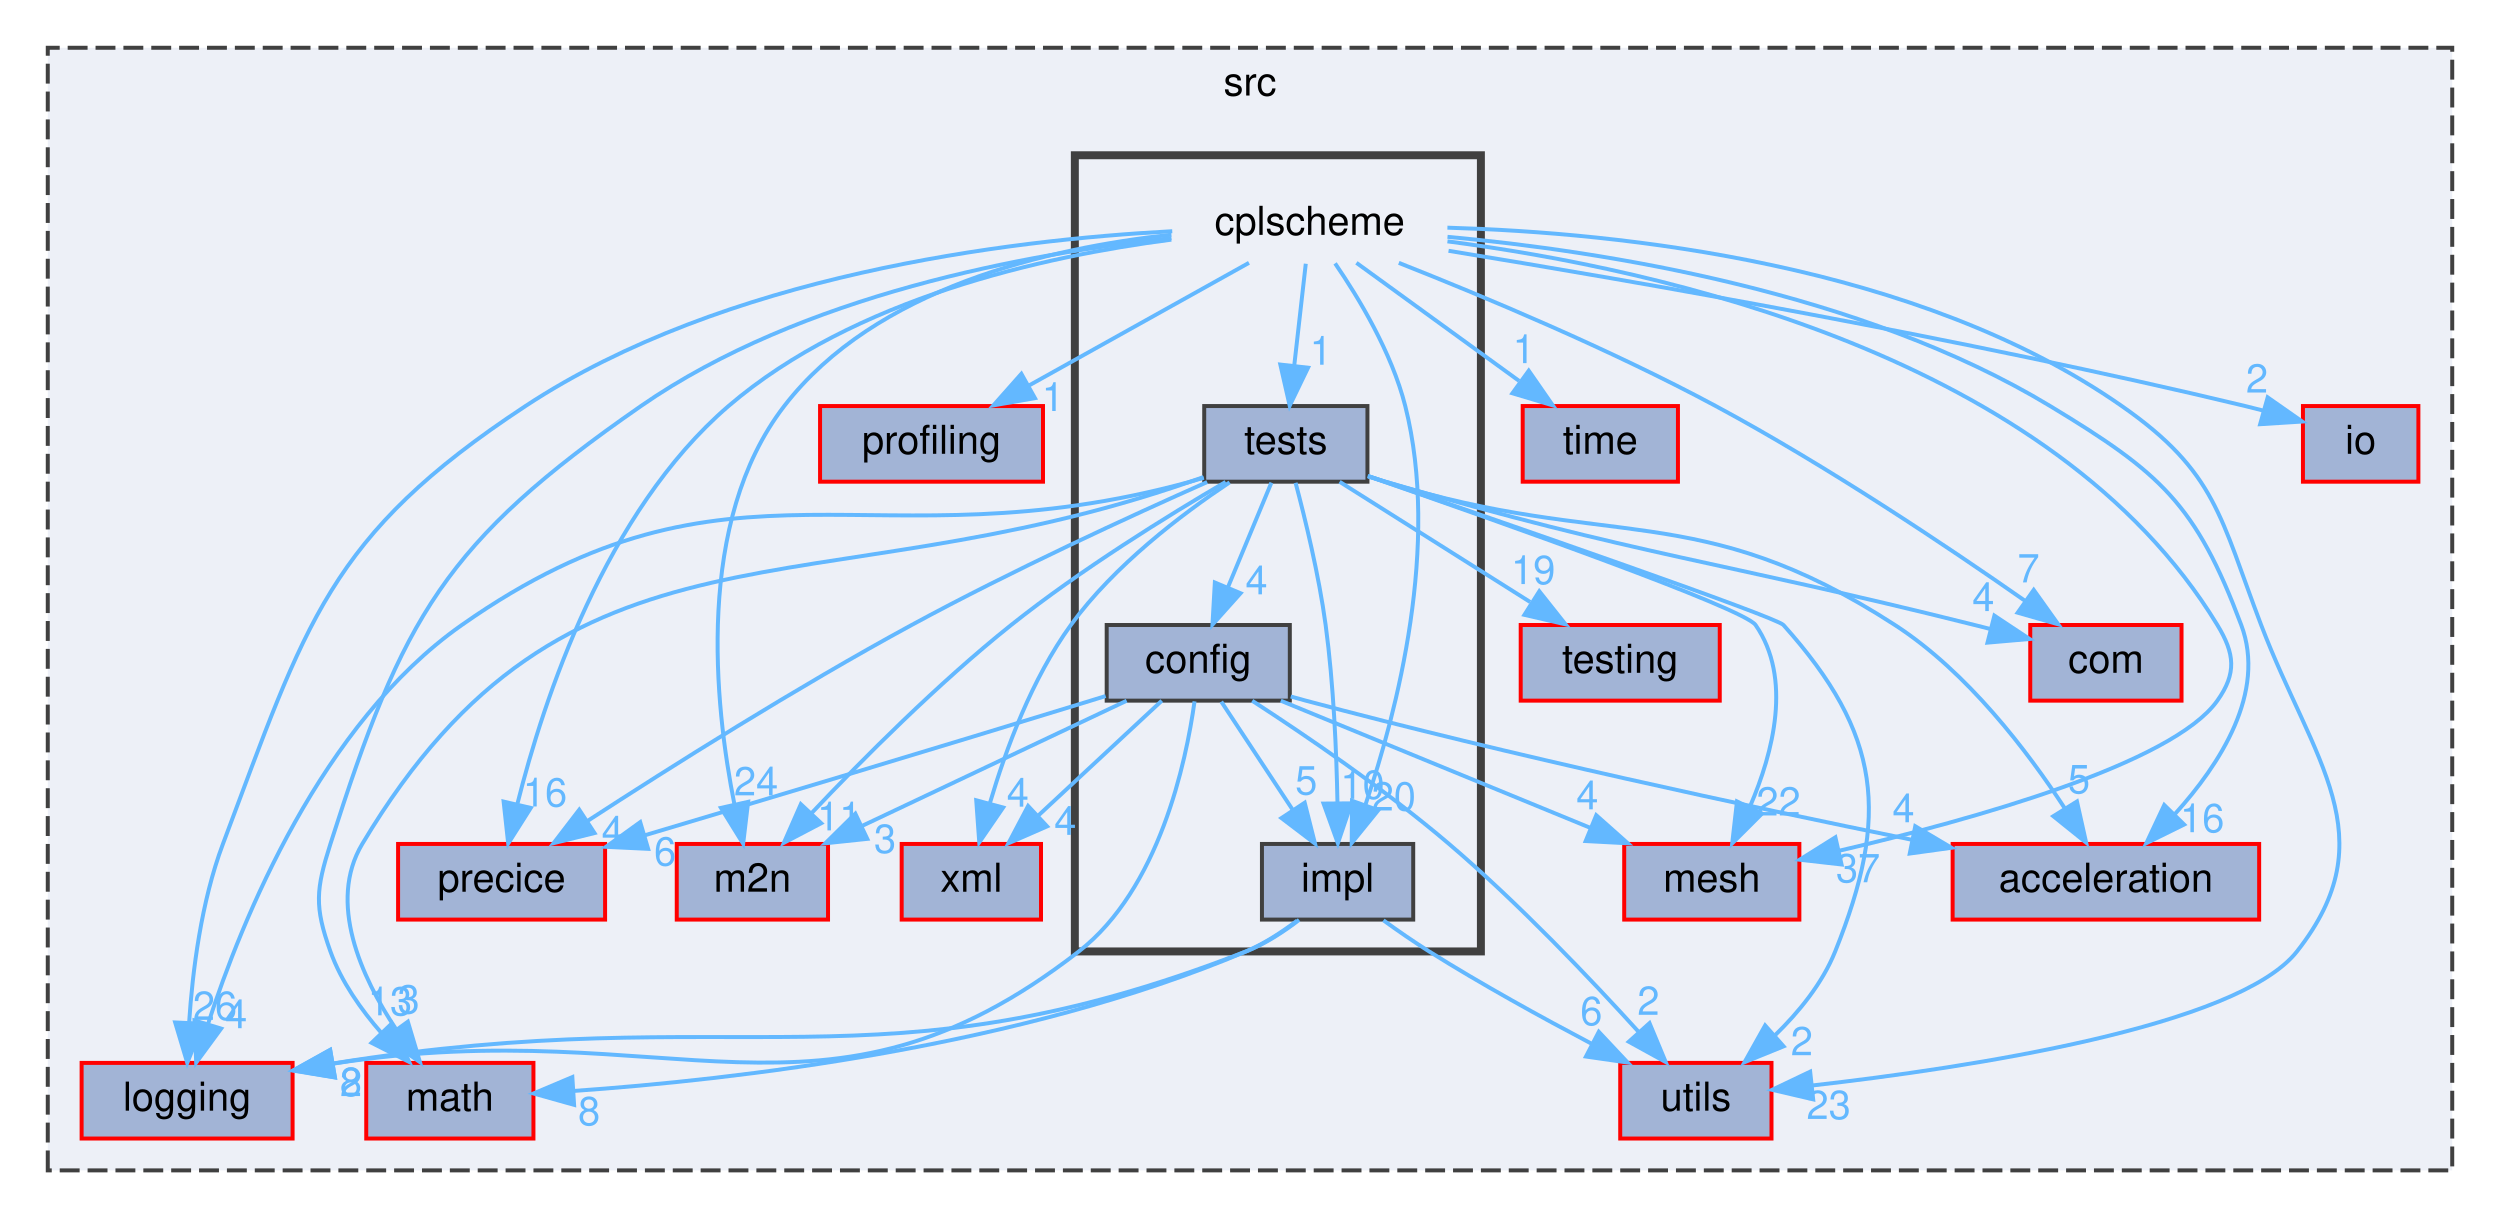
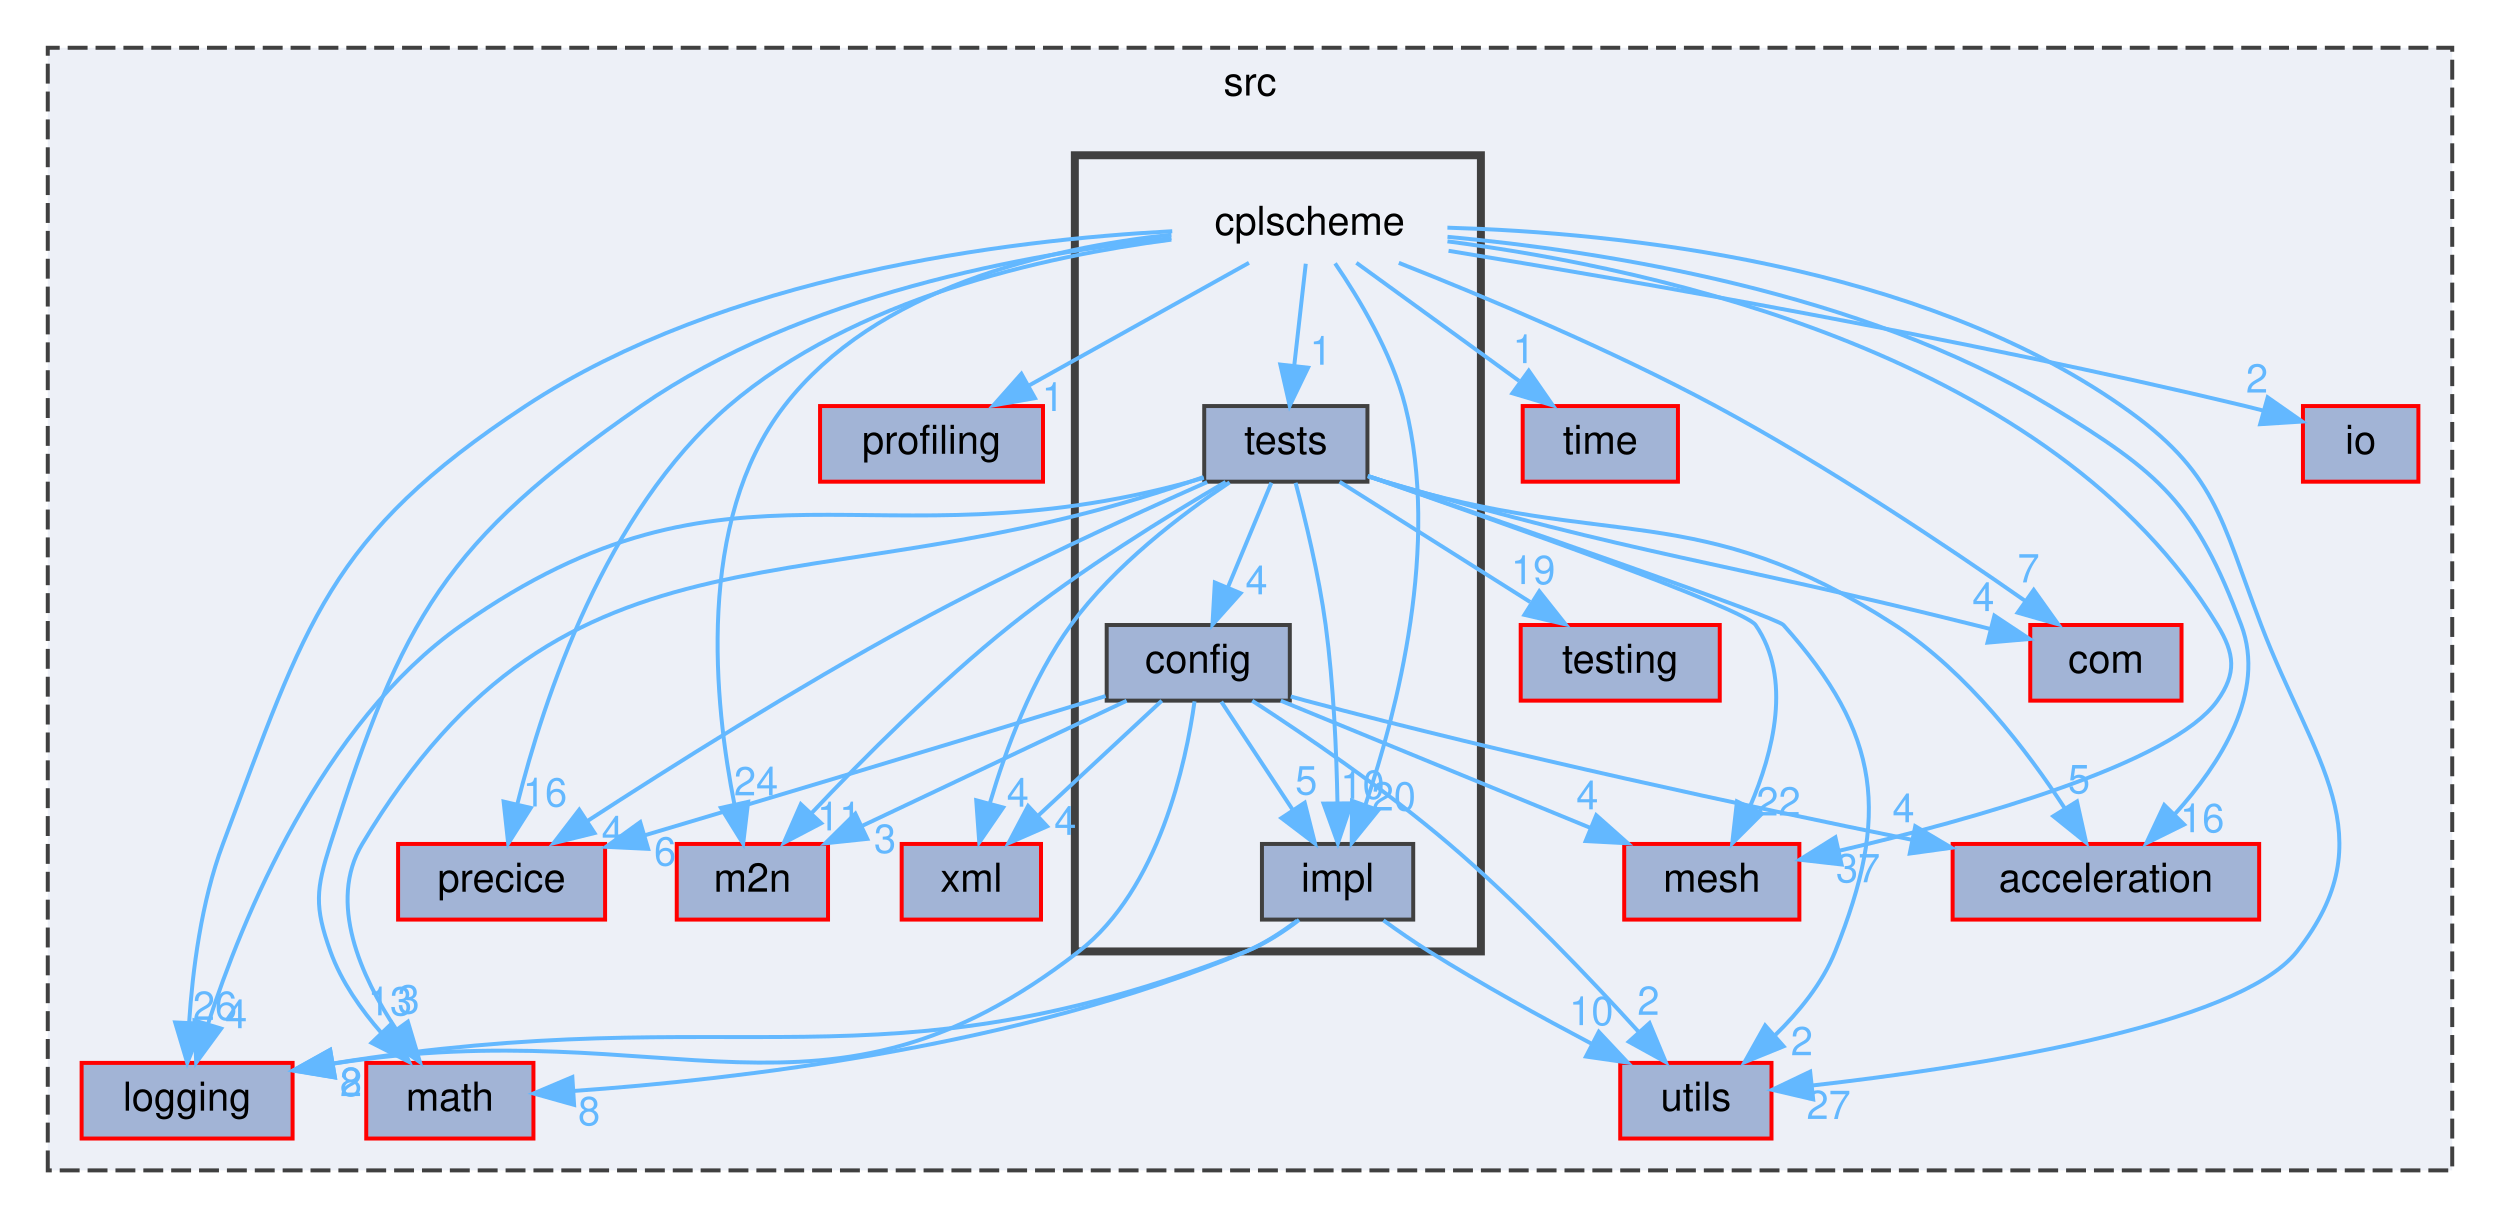
<svg xmlns="http://www.w3.org/2000/svg" xmlns:xlink="http://www.w3.org/1999/xlink" width="628pt" height="306pt" viewBox="0.00 0.00 628.00 306.00">
  <g id="graph0" class="graph" transform="scale(1 1) rotate(0) translate(4 302)">
    <g id="clust1" class="cluster">
      <g id="a_clust1">
        <a xlink:href="dir_68267d1309a1af8e8297ef4c3efbcdba.html" target="_top" xlink:title="src">
          <polygon fill="#edf0f7" stroke="#404040" stroke-dasharray="5,2" points="8,-8 8,-290 612,-290 612,-8 8,-8" />
          <text text-anchor="middle" x="310" y="-278" font-family="Helvetica,sans-Serif" font-size="10.00">src</text>
        </a>
      </g>
    </g>
    <g id="clust2" class="cluster">
      <g id="a_clust2">
        <a xlink:href="dir_6388f8d38e684c824d834ee4f0e80a83.html" target="_top">
          <polygon fill="#edf0f7" stroke="#404040" stroke-width="2" points="266,-63 266,-263 368,-263 368,-63 266,-63" />
        </a>
      </g>
    </g>
    <g id="node1" class="node">
      <g id="a_node1">
        <a xlink:href="dir_230430f095e3ee25a5bb78a8d9c88b94.html" target="_top" xlink:title="precice">
          <polygon fill="#a2b4d6" stroke="red" points="148,-90 96,-90 96,-71 148,-71 148,-90" />
          <text text-anchor="middle" x="122" y="-78" font-family="Helvetica,sans-Serif" font-size="10.00">precice</text>
        </a>
      </g>
    </g>
    <g id="node2" class="node">
      <g id="a_node2">
        <a xlink:href="dir_313caf1132e152dd9b58bea13a4052ca.html" target="_top" xlink:title="utils">
          <polygon fill="#a2b4d6" stroke="red" points="441,-35 403,-35 403,-16 441,-16 441,-35" />
          <text text-anchor="middle" x="422" y="-23" font-family="Helvetica,sans-Serif" font-size="10.00">utils</text>
        </a>
      </g>
    </g>
    <g id="node3" class="node">
      <g id="a_node3">
        <a xlink:href="dir_541eb0a6c58a7690acc5b848a4b1b724.html" target="_top" xlink:title="com">
          <polygon fill="#a2b4d6" stroke="red" points="544,-145 506,-145 506,-126 544,-126 544,-145" />
          <text text-anchor="middle" x="525" y="-133" font-family="Helvetica,sans-Serif" font-size="10.00">com</text>
        </a>
      </g>
    </g>
    <g id="node4" class="node">
      <g id="a_node4">
        <a xlink:href="dir_637c692f14729569dd2eac0c18e2a54a.html" target="_top" xlink:title="profiling">
          <polygon fill="#a2b4d6" stroke="red" points="258,-200 202,-200 202,-181 258,-181 258,-200" />
          <text text-anchor="middle" x="230" y="-188" font-family="Helvetica,sans-Serif" font-size="10.00">profiling</text>
        </a>
      </g>
    </g>
    <g id="node5" class="node">
      <g id="a_node5">
        <a xlink:href="dir_674392b9e8b7e1553d8d6e614bc96d17.html" target="_top" xlink:title="m2n">
          <polygon fill="#a2b4d6" stroke="red" points="204,-90 166,-90 166,-71 204,-71 204,-90" />
          <text text-anchor="middle" x="185" y="-78" font-family="Helvetica,sans-Serif" font-size="10.00">m2n</text>
        </a>
      </g>
    </g>
    <g id="node6" class="node">
      <g id="a_node6">
        <a xlink:href="dir_798ee6f4f5cd9c6410c07a649b7662ec.html" target="_top" xlink:title="time">
          <polygon fill="#a2b4d6" stroke="red" points="417.5,-200 378.5,-200 378.5,-181 417.5,-181 417.5,-200" />
          <text text-anchor="middle" x="398" y="-188" font-family="Helvetica,sans-Serif" font-size="10.00">time</text>
        </a>
      </g>
    </g>
    <g id="node7" class="node">
      <g id="a_node7">
        <a xlink:href="dir_7be0d8c199b9408ae01f5d77515b8def.html" target="_top" xlink:title="mesh">
          <polygon fill="#a2b4d6" stroke="red" points="448,-90 404,-90 404,-71 448,-71 448,-90" />
          <text text-anchor="middle" x="426" y="-78" font-family="Helvetica,sans-Serif" font-size="10.00">mesh</text>
        </a>
      </g>
    </g>
    <g id="node8" class="node">
      <g id="a_node8">
        <a xlink:href="dir_aade1cb4f0d4a566d1bded1dae03970a.html" target="_top" xlink:title="acceleration">
          <polygon fill="#a2b4d6" stroke="red" points="563.5,-90 486.5,-90 486.5,-71 563.5,-71 563.5,-90" />
          <text text-anchor="middle" x="525" y="-78" font-family="Helvetica,sans-Serif" font-size="10.00">acceleration</text>
        </a>
      </g>
    </g>
    <g id="node9" class="node">
      <g id="a_node9">
        <a xlink:href="dir_ae9a93452e2a84339148a16bcf2eb561.html" target="_top" xlink:title="math">
          <polygon fill="#a2b4d6" stroke="red" points="130,-35 88,-35 88,-16 130,-16 130,-35" />
          <text text-anchor="middle" x="109" y="-23" font-family="Helvetica,sans-Serif" font-size="10.00">math</text>
        </a>
      </g>
    </g>
    <g id="node10" class="node">
      <g id="a_node10">
        <a xlink:href="dir_b3320b59a4aa4a7431bc8488b87009bf.html" target="_top" xlink:title="logging">
          <polygon fill="#a2b4d6" stroke="red" points="69.5,-35 16.5,-35 16.5,-16 69.5,-16 69.5,-35" />
          <text text-anchor="middle" x="43" y="-23" font-family="Helvetica,sans-Serif" font-size="10.00">logging</text>
        </a>
      </g>
    </g>
    <g id="node11" class="node">
      <g id="a_node11">
        <a xlink:href="dir_c184e51c84f2c3f0345bbc8a0d75d3e1.html" target="_top" xlink:title="io">
          <polygon fill="#a2b4d6" stroke="red" points="603.5,-200 574.5,-200 574.5,-181 603.5,-181 603.5,-200" />
          <text text-anchor="middle" x="589" y="-188" font-family="Helvetica,sans-Serif" font-size="10.00">io</text>
        </a>
      </g>
    </g>
    <g id="node12" class="node">
      <g id="a_node12">
        <a xlink:href="dir_c43b215a2ade73e6562bd37d8a11c12a.html" target="_top" xlink:title="xml">
          <polygon fill="#a2b4d6" stroke="red" points="257.5,-90 222.5,-90 222.5,-71 257.5,-71 257.5,-90" />
          <text text-anchor="middle" x="240" y="-78" font-family="Helvetica,sans-Serif" font-size="10.00">xml</text>
        </a>
      </g>
    </g>
    <g id="node13" class="node">
      <g id="a_node13">
        <a xlink:href="dir_3513c77e68d0de165c8b48f945306dcb.html" target="_top" xlink:title="testing">
          <polygon fill="#a2b4d6" stroke="red" points="428,-145 378,-145 378,-126 428,-126 428,-145" />
          <text text-anchor="middle" x="403" y="-133" font-family="Helvetica,sans-Serif" font-size="10.00">testing</text>
        </a>
      </g>
    </g>
    <g id="node14" class="node">
      <text text-anchor="middle" x="325" y="-243" font-family="Helvetica,sans-Serif" font-size="10.00">cplscheme</text>
    </g>
    <g id="edge1" class="edge">
      <g id="a_edge1">
        <a xlink:href="dir_000018_000041.html" target="_top">
          <path fill="none" stroke="#63b8ff" d="M290.24,-241.8C258.03,-237.62 210.47,-227 179,-200 148.06,-173.45 132.55,-126.28 126,-100.18" />
          <polygon fill="#63b8ff" stroke="#63b8ff" points="129.33,-99.05 123.66,-90.11 122.51,-100.64 129.33,-99.05" />
        </a>
      </g>
      <g id="a_edge1-headlabel">
        <a xlink:href="dir_000018_000041.html" target="_top" xlink:title="16">
          <text text-anchor="middle" x="132.91" y="-99.41" font-family="Helvetica,sans-Serif" font-size="10.00" fill="#63b8ff">16</text>
        </a>
      </g>
    </g>
    <g id="edge2" class="edge">
      <g id="a_edge2">
        <a xlink:href="dir_000018_000067.html" target="_top">
          <path fill="none" stroke="#63b8ff" d="M359.59,-244.81C402.93,-243.55 477.73,-235.79 529,-200 552.76,-183.42 553.67,-172.07 564,-145 577.07,-110.74 595.68,-91.81 573,-63 558.14,-44.12 490.83,-33.84 451.27,-29.33" />
          <polygon fill="#63b8ff" stroke="#63b8ff" points="451.47,-25.84 441.15,-28.24 450.71,-32.8 451.47,-25.84" />
        </a>
      </g>
      <g id="a_edge2-headlabel">
-         <a xlink:href="dir_000018_000067.html" target="_top" xlink:title="23">
-           <text text-anchor="middle" x="455.35" y="-20.9" font-family="Helvetica,sans-Serif" font-size="10.00" fill="#63b8ff">23</text>
+         <a xlink:href="dir_000018_000067.html" target="_top" xlink:title="27">
+           <text text-anchor="middle" x="455.35" y="-20.9" font-family="Helvetica,sans-Serif" font-size="10.00" fill="#63b8ff">27</text>
        </a>
      </g>
    </g>
    <g id="edge4" class="edge">
      <g id="a_edge4">
        <a xlink:href="dir_000018_000005.html" target="_top">
          <path fill="none" stroke="#63b8ff" d="M347.38,-235.97C368.38,-227.67 400.45,-214.27 427,-200 454.9,-185 485.25,-164.66 504.67,-151.08" />
          <polygon fill="#63b8ff" stroke="#63b8ff" points="506.87,-153.81 513.02,-145.18 502.83,-148.09 506.87,-153.81" />
        </a>
      </g>
      <g id="a_edge4-headlabel">
        <a xlink:href="dir_000018_000005.html" target="_top" xlink:title="7">
          <text text-anchor="middle" x="505.57" y="-155.7" font-family="Helvetica,sans-Serif" font-size="10.00" fill="#63b8ff">7</text>
        </a>
      </g>
    </g>
    <g id="edge5" class="edge">
      <g id="a_edge5">
        <a xlink:href="dir_000018_000042.html" target="_top">
          <path fill="none" stroke="#63b8ff" d="M309.74,-235.98C294.87,-227.69 272.02,-214.94 254.58,-205.22" />
          <polygon fill="#63b8ff" stroke="#63b8ff" points="255.98,-201.99 245.54,-200.17 252.57,-208.1 255.98,-201.99" />
        </a>
      </g>
      <g id="a_edge5-headlabel">
        <a xlink:href="dir_000018_000042.html" target="_top" xlink:title="1">
          <text text-anchor="middle" x="260.5" y="-198.76" font-family="Helvetica,sans-Serif" font-size="10.00" fill="#63b8ff">1</text>
        </a>
      </g>
    </g>
    <g id="edge6" class="edge">
      <g id="a_edge6">
        <a xlink:href="dir_000018_000034.html" target="_top">
          <path fill="none" stroke="#63b8ff" d="M290.26,-243.05C259.44,-239.74 215.88,-229.69 193,-200 170.63,-170.98 175.46,-125.15 180.51,-99.83" />
          <polygon fill="#63b8ff" stroke="#63b8ff" points="183.93,-100.58 182.68,-90.06 177.1,-99.06 183.93,-100.58" />
        </a>
      </g>
      <g id="a_edge6-headlabel">
        <a xlink:href="dir_000018_000034.html" target="_top" xlink:title="24">
          <text text-anchor="middle" x="185.92" y="-102.2" font-family="Helvetica,sans-Serif" font-size="10.00" fill="#63b8ff">24</text>
        </a>
      </g>
    </g>
    <g id="edge7" class="edge">
      <g id="a_edge7">
        <a xlink:href="dir_000018_000065.html" target="_top">
          <path fill="none" stroke="#63b8ff" d="M336.73,-235.98C347.73,-228 364.42,-215.88 377.6,-206.31" />
          <polygon fill="#63b8ff" stroke="#63b8ff" points="380.02,-208.88 386.06,-200.17 375.91,-203.21 380.02,-208.88" />
        </a>
      </g>
      <g id="a_edge7-headlabel">
        <a xlink:href="dir_000018_000065.html" target="_top" xlink:title="1">
          <text text-anchor="middle" x="378.78" y="-210.79" font-family="Helvetica,sans-Serif" font-size="10.00" fill="#63b8ff">1</text>
        </a>
      </g>
    </g>
    <g id="edge8" class="edge">
      <g id="a_edge8">
        <a xlink:href="dir_000018_000037.html" target="_top">
          <path fill="none" stroke="#63b8ff" d="M359.6,-241.37C412.54,-234.48 511.84,-212.72 553,-145 557.39,-137.78 557.89,-132.89 553,-126 541.79,-110.2 491.81,-96.19 457.99,-88.29" />
          <polygon fill="#63b8ff" stroke="#63b8ff" points="458.6,-84.84 448.07,-86.04 457.05,-91.67 458.6,-84.84" />
        </a>
      </g>
      <g id="a_edge8-headlabel">
        <a xlink:href="dir_000018_000037.html" target="_top" xlink:title="37">
          <text text-anchor="middle" x="462.74" y="-80.37" font-family="Helvetica,sans-Serif" font-size="10.00" fill="#63b8ff">37</text>
        </a>
      </g>
    </g>
    <g id="edge9" class="edge">
      <g id="a_edge9">
        <a xlink:href="dir_000018_000000.html" target="_top">
          <path fill="none" stroke="#63b8ff" d="M359.61,-242.51C398.86,-238.89 463.56,-228.7 511,-200 538.76,-183.21 547.61,-175.38 559,-145 565.34,-128.1 553.71,-110.06 542.37,-97.55" />
          <polygon fill="#63b8ff" stroke="#63b8ff" points="544.65,-94.88 535.15,-90.19 539.66,-99.78 544.65,-94.88" />
        </a>
      </g>
      <g id="a_edge9-headlabel">
        <a xlink:href="dir_000018_000000.html" target="_top" xlink:title="16">
          <text text-anchor="middle" x="549.2" y="-92.95" font-family="Helvetica,sans-Serif" font-size="10.00" fill="#63b8ff">16</text>
        </a>
      </g>
    </g>
    <g id="edge10" class="edge">
      <g id="a_edge10">
        <a xlink:href="dir_000018_000036.html" target="_top">
          <path fill="none" stroke="#63b8ff" d="M290.26,-242.21C254.12,-238.34 197.29,-227.95 157,-200 107.76,-165.84 97.19,-147.1 79,-90 75.36,-78.57 74.95,-74.3 79,-63 81.7,-55.46 86.7,-48.36 91.86,-42.47" />
          <polygon fill="#63b8ff" stroke="#63b8ff" points="94.39,-44.88 98.79,-35.24 89.34,-40.04 94.39,-44.88" />
        </a>
      </g>
      <g id="a_edge10-headlabel">
        <a xlink:href="dir_000018_000036.html" target="_top" xlink:title="13">
          <text text-anchor="middle" x="93.96" y="-46.94" font-family="Helvetica,sans-Serif" font-size="10.00" fill="#63b8ff">13</text>
        </a>
      </g>
    </g>
    <g id="edge11" class="edge">
      <g id="a_edge11">
        <a xlink:href="dir_000018_000033.html" target="_top">
          <path fill="none" stroke="#63b8ff" d="M290.47,-243.92C248.74,-241.69 177.94,-232.87 128,-200 78.36,-167.33 72.94,-145.61 52,-90 46.54,-75.49 44.35,-57.99 43.5,-45.03" />
          <polygon fill="#63b8ff" stroke="#63b8ff" points="46.99,-44.84 43.04,-35.01 40,-45.16 46.99,-44.84" />
        </a>
      </g>
      <g id="a_edge11-headlabel">
        <a xlink:href="dir_000018_000033.html" target="_top" xlink:title="26">
          <text text-anchor="middle" x="49.99" y="-45.8" font-family="Helvetica,sans-Serif" font-size="10.00" fill="#63b8ff">26</text>
        </a>
      </g>
    </g>
    <g id="edge12" class="edge">
      <g id="a_edge12">
        <a xlink:href="dir_000018_000032.html" target="_top">
          <path fill="none" stroke="#63b8ff" d="M359.87,-239C405.96,-231.47 489.55,-216.95 560,-200 561.47,-199.65 562.97,-199.27 564.48,-198.87" />
          <polygon fill="#63b8ff" stroke="#63b8ff" points="565.64,-202.18 574.32,-196.11 563.75,-195.44 565.64,-202.18" />
        </a>
      </g>
      <g id="a_edge12-headlabel">
        <a xlink:href="dir_000018_000032.html" target="_top" xlink:title="2">
          <text text-anchor="middle" x="562.95" y="-203.38" font-family="Helvetica,sans-Serif" font-size="10.00" fill="#63b8ff">2</text>
        </a>
      </g>
    </g>
    <g id="node16" class="node">
      <g id="a_node16">
        <a xlink:href="dir_369f50b09f123555f9d26770d57a2651.html" target="_top" xlink:title="impl">
          <polygon fill="#a2b4d6" stroke="#404040" points="351,-90 313,-90 313,-71 351,-71 351,-90" />
          <text text-anchor="middle" x="332" y="-78" font-family="Helvetica,sans-Serif" font-size="10.00">impl</text>
        </a>
      </g>
    </g>
    <g id="edge3" class="edge">
      <g id="a_edge3">
        <a xlink:href="dir_000018_000026.html" target="_top">
          <path fill="none" stroke="#63b8ff" d="M331.37,-235.84C337.26,-227.25 345.61,-213.45 349,-200 357.78,-165.21 346.99,-123.44 339.03,-99.94" />
          <polygon fill="#63b8ff" stroke="#63b8ff" points="342.22,-98.47 335.55,-90.24 335.63,-100.84 342.22,-98.47" />
        </a>
      </g>
      <g id="a_edge3-headlabel">
        <a xlink:href="dir_000018_000026.html" target="_top" xlink:title="20">
          <text text-anchor="middle" x="346.11" y="-98.4" font-family="Helvetica,sans-Serif" font-size="10.00" fill="#63b8ff">20</text>
        </a>
      </g>
    </g>
    <g id="node17" class="node">
      <g id="a_node17">
        <a xlink:href="dir_dc98aea9e89ba242715b325c32d2c548.html" target="_top" xlink:title="tests">
          <polygon fill="#a2b4d6" stroke="#404040" points="339.5,-200 298.5,-200 298.5,-181 339.5,-181 339.5,-200" />
          <text text-anchor="middle" x="319" y="-188" font-family="Helvetica,sans-Serif" font-size="10.00">tests</text>
        </a>
      </g>
    </g>
    <g id="edge13" class="edge">
      <g id="a_edge13">
        <a xlink:href="dir_000018_000052.html" target="_top">
          <path fill="none" stroke="#63b8ff" d="M324.01,-235.75C323.22,-228.8 322.1,-218.85 321.11,-210.13" />
          <polygon fill="#63b8ff" stroke="#63b8ff" points="324.58,-209.63 319.97,-200.09 317.62,-210.42 324.58,-209.63" />
        </a>
      </g>
      <g id="a_edge13-headlabel">
        <a xlink:href="dir_000018_000052.html" target="_top" xlink:title="1">
          <text text-anchor="middle" x="327.8" y="-210.38" font-family="Helvetica,sans-Serif" font-size="10.00" fill="#63b8ff">1</text>
        </a>
      </g>
    </g>
    <g id="node15" class="node">
      <g id="a_node15">
        <a xlink:href="dir_a627fa5cf7962760a7828eadf125deef.html" target="_top" xlink:title="config">
          <polygon fill="#a2b4d6" stroke="#404040" points="320,-145 274,-145 274,-126 320,-126 320,-145" />
          <text text-anchor="middle" x="297" y="-133" font-family="Helvetica,sans-Serif" font-size="10.00">config</text>
        </a>
      </g>
    </g>
    <g id="edge14" class="edge">
      <g id="a_edge14">
        <a xlink:href="dir_000010_000041.html" target="_top">
          <path fill="none" stroke="#63b8ff" d="M273.74,-127.16C272.47,-126.76 271.22,-126.38 270,-126 231.75,-114.23 187.84,-101.07 157.84,-92.14" />
          <polygon fill="#63b8ff" stroke="#63b8ff" points="158.81,-88.77 148.23,-89.28 156.82,-95.48 158.81,-88.77" />
        </a>
      </g>
      <g id="a_edge14-headlabel">
        <a xlink:href="dir_000010_000041.html" target="_top" xlink:title="6">
          <text text-anchor="middle" x="163.07" y="-84.58" font-family="Helvetica,sans-Serif" font-size="10.00" fill="#63b8ff">6</text>
        </a>
      </g>
    </g>
    <g id="edge15" class="edge">
      <g id="a_edge15">
        <a xlink:href="dir_000010_000067.html" target="_top">
          <path fill="none" stroke="#63b8ff" d="M310.55,-125.97C323.68,-117.46 343.9,-103.73 360,-90 377.47,-75.1 395.62,-56.02 407.73,-42.68" />
          <polygon fill="#63b8ff" stroke="#63b8ff" points="410.36,-44.99 414.43,-35.21 405.15,-40.32 410.36,-44.99" />
        </a>
      </g>
      <g id="a_edge15-headlabel">
        <a xlink:href="dir_000010_000067.html" target="_top" xlink:title="2">
          <text text-anchor="middle" x="410.08" y="-47.06" font-family="Helvetica,sans-Serif" font-size="10.00" fill="#63b8ff">2</text>
        </a>
      </g>
    </g>
    <g id="edge17" class="edge">
      <g id="a_edge17">
        <a xlink:href="dir_000010_000034.html" target="_top">
          <path fill="none" stroke="#63b8ff" d="M279.01,-125.98C261.07,-117.5 233.28,-104.35 212.57,-94.54" />
          <polygon fill="#63b8ff" stroke="#63b8ff" points="213.86,-91.28 203.32,-90.17 210.86,-97.61 213.86,-91.28" />
        </a>
      </g>
      <g id="a_edge17-headlabel">
        <a xlink:href="dir_000010_000034.html" target="_top" xlink:title="3">
          <text text-anchor="middle" x="218.32" y="-87.76" font-family="Helvetica,sans-Serif" font-size="10.00" fill="#63b8ff">3</text>
        </a>
      </g>
    </g>
    <g id="edge18" class="edge">
      <g id="a_edge18">
        <a xlink:href="dir_000010_000037.html" target="_top">
          <path fill="none" stroke="#63b8ff" d="M317.73,-125.98C338.76,-117.34 371.55,-103.87 395.54,-94.02" />
          <polygon fill="#63b8ff" stroke="#63b8ff" points="396.98,-97.21 404.9,-90.17 394.32,-90.73 396.98,-97.21" />
        </a>
      </g>
      <g id="a_edge18-headlabel">
        <a xlink:href="dir_000010_000037.html" target="_top" xlink:title="4">
          <text text-anchor="middle" x="394.73" y="-98.7" font-family="Helvetica,sans-Serif" font-size="10.00" fill="#63b8ff">4</text>
        </a>
      </g>
    </g>
    <g id="edge19" class="edge">
      <g id="a_edge19">
        <a xlink:href="dir_000010_000000.html" target="_top">
          <path fill="none" stroke="#63b8ff" d="M320.23,-127.04C321.5,-126.68 322.77,-126.33 324,-126 375.56,-112.2 435.37,-99.36 476.25,-91.05" />
          <polygon fill="#63b8ff" stroke="#63b8ff" points="477.11,-94.45 486.22,-89.04 475.73,-87.59 477.11,-94.45" />
        </a>
      </g>
      <g id="a_edge19-headlabel">
        <a xlink:href="dir_000010_000000.html" target="_top" xlink:title="4">
          <text text-anchor="middle" x="474.15" y="-95.44" font-family="Helvetica,sans-Serif" font-size="10.00" fill="#63b8ff">4</text>
        </a>
      </g>
    </g>
    <g id="edge20" class="edge">
      <g id="a_edge20">
        <a xlink:href="dir_000010_000033.html" target="_top">
          <path fill="none" stroke="#63b8ff" d="M296.07,-125.82C293.94,-110.48 287.19,-78.7 267,-63 202.77,-13.08 164.84,-48.12 79.74,-34.82" />
          <polygon fill="#63b8ff" stroke="#63b8ff" points="80.14,-31.34 69.68,-33.06 78.93,-38.24 80.14,-31.34" />
        </a>
      </g>
      <g id="a_edge20-headlabel">
        <a xlink:href="dir_000010_000033.html" target="_top" xlink:title="2">
          <text text-anchor="middle" x="84.17" y="-26.66" font-family="Helvetica,sans-Serif" font-size="10.00" fill="#63b8ff">2</text>
        </a>
      </g>
    </g>
    <g id="edge21" class="edge">
      <g id="a_edge21">
        <a xlink:href="dir_000010_000068.html" target="_top">
          <path fill="none" stroke="#63b8ff" d="M287.84,-125.98C279.5,-118.23 266.97,-106.58 256.82,-97.14" />
          <polygon fill="#63b8ff" stroke="#63b8ff" points="259.03,-94.42 249.32,-90.17 254.26,-99.54 259.03,-94.42" />
        </a>
      </g>
      <g id="a_edge21-headlabel">
        <a xlink:href="dir_000010_000068.html" target="_top" xlink:title="4">
          <text text-anchor="middle" x="263.6" y="-92.28" font-family="Helvetica,sans-Serif" font-size="10.00" fill="#63b8ff">4</text>
        </a>
      </g>
    </g>
    <g id="edge16" class="edge">
      <g id="a_edge16">
        <a xlink:href="dir_000010_000026.html" target="_top">
          <path fill="none" stroke="#63b8ff" d="M302.78,-125.75C307.62,-118.42 314.68,-107.73 320.64,-98.7" />
          <polygon fill="#63b8ff" stroke="#63b8ff" points="323.74,-100.36 326.33,-90.09 317.9,-96.5 323.74,-100.36" />
        </a>
      </g>
      <g id="a_edge16-headlabel">
        <a xlink:href="dir_000010_000026.html" target="_top" xlink:title="5">
          <text text-anchor="middle" x="324.13" y="-102.43" font-family="Helvetica,sans-Serif" font-size="10.00" fill="#63b8ff">5</text>
        </a>
      </g>
    </g>
    <g id="edge22" class="edge">
      <g id="a_edge22">
        <a xlink:href="dir_000026_000067.html" target="_top">
          <path fill="none" stroke="#63b8ff" d="M343.51,-70.82C347.12,-68.21 351.17,-65.4 355,-63 368.14,-54.75 383.29,-46.41 395.85,-39.79" />
          <polygon fill="#63b8ff" stroke="#63b8ff" points="397.62,-42.81 404.87,-35.09 394.39,-36.6 397.62,-42.81" />
        </a>
      </g>
      <g id="a_edge22-headlabel">
-         <a xlink:href="dir_000026_000067.html" target="_top" xlink:title="6">
-           <text text-anchor="middle" x="395.74" y="-44.49" font-family="Helvetica,sans-Serif" font-size="10.00" fill="#63b8ff">6</text>
+         <a xlink:href="dir_000026_000067.html" target="_top" xlink:title="10">
+           <text text-anchor="middle" x="395.74" y="-44.49" font-family="Helvetica,sans-Serif" font-size="10.00" fill="#63b8ff">10</text>
        </a>
      </g>
    </g>
    <g id="edge23" class="edge">
      <g id="a_edge23">
        <a xlink:href="dir_000026_000036.html" target="_top">
          <path fill="none" stroke="#63b8ff" d="M321.83,-70.73C318.02,-67.86 313.52,-64.92 309,-63 252.48,-39.01 180.43,-30.77 140.04,-27.95" />
          <polygon fill="#63b8ff" stroke="#63b8ff" points="140.21,-24.46 130.01,-27.32 139.77,-31.44 140.21,-24.46" />
        </a>
      </g>
      <g id="a_edge23-headlabel">
        <a xlink:href="dir_000026_000036.html" target="_top" xlink:title="8">
          <text text-anchor="middle" x="143.98" y="-19.35" font-family="Helvetica,sans-Serif" font-size="10.00" fill="#63b8ff">8</text>
        </a>
      </g>
    </g>
    <g id="edge24" class="edge">
      <g id="a_edge24">
        <a xlink:href="dir_000026_000033.html" target="_top">
          <path fill="none" stroke="#63b8ff" d="M322.34,-70.92C318.45,-67.93 313.76,-64.86 309,-63 216.05,-26.77 182.48,-51.43 79.82,-34.88" />
          <polygon fill="#63b8ff" stroke="#63b8ff" points="80.11,-31.38 69.67,-33.14 78.94,-38.28 80.11,-31.38" />
        </a>
      </g>
      <g id="a_edge24-headlabel">
        <a xlink:href="dir_000026_000033.html" target="_top" xlink:title="8">
          <text text-anchor="middle" x="84.14" y="-26.68" font-family="Helvetica,sans-Serif" font-size="10.00" fill="#63b8ff">8</text>
        </a>
      </g>
    </g>
    <g id="edge25" class="edge">
      <g id="a_edge25">
        <a xlink:href="dir_000052_000041.html" target="_top">
          <path fill="none" stroke="#63b8ff" d="M299.24,-180.91C280,-172.37 250.07,-158.61 225,-145 196.18,-129.36 164.21,-109.18 143.65,-95.82" />
          <polygon fill="#63b8ff" stroke="#63b8ff" points="145.34,-92.74 135.06,-90.2 141.51,-98.6 145.34,-92.74" />
        </a>
      </g>
      <g id="a_edge25-headlabel">
        <a xlink:href="dir_000052_000041.html" target="_top" xlink:title="4">
          <text text-anchor="middle" x="149.9" y="-89.83" font-family="Helvetica,sans-Serif" font-size="10.00" fill="#63b8ff">4</text>
        </a>
      </g>
    </g>
    <g id="edge26" class="edge">
      <g id="a_edge26">
        <a xlink:href="dir_000052_000067.html" target="_top">
          <path fill="none" stroke="#63b8ff" d="M339.55,-182.46C374.56,-170.44 442.18,-147.03 444,-145 468.62,-117.51 470.76,-97.24 457,-63 453.78,-54.98 447.86,-47.73 441.79,-41.85" />
          <polygon fill="#63b8ff" stroke="#63b8ff" points="444.04,-39.16 434.22,-35.17 439.4,-44.41 444.04,-39.16" />
        </a>
      </g>
      <g id="a_edge26-headlabel">
        <a xlink:href="dir_000052_000067.html" target="_top" xlink:title="2">
          <text text-anchor="middle" x="448.61" y="-36.91" font-family="Helvetica,sans-Serif" font-size="10.00" fill="#63b8ff">2</text>
        </a>
      </g>
    </g>
    <g id="edge29" class="edge">
      <g id="a_edge29">
        <a xlink:href="dir_000052_000005.html" target="_top">
          <path fill="none" stroke="#63b8ff" d="M339.69,-182.31C341.14,-181.85 342.59,-181.41 344,-181 409,-162.09 426.33,-161.44 492,-145 493.26,-144.68 494.54,-144.36 495.84,-144.03" />
          <polygon fill="#63b8ff" stroke="#63b8ff" points="496.99,-147.35 505.82,-141.49 495.26,-140.57 496.99,-147.35" />
        </a>
      </g>
      <g id="a_edge29-headlabel">
        <a xlink:href="dir_000052_000005.html" target="_top" xlink:title="4">
          <text text-anchor="middle" x="494.21" y="-148.49" font-family="Helvetica,sans-Serif" font-size="10.00" fill="#63b8ff">4</text>
        </a>
      </g>
    </g>
    <g id="edge30" class="edge">
      <g id="a_edge30">
        <a xlink:href="dir_000052_000034.html" target="_top">
          <path fill="none" stroke="#63b8ff" d="M303.87,-180.94C289.48,-172.53 267.5,-158.95 250,-145 231.62,-130.34 212.6,-111.22 199.93,-97.81" />
          <polygon fill="#63b8ff" stroke="#63b8ff" points="202.29,-95.21 192.91,-90.29 197.17,-99.99 202.29,-95.21" />
        </a>
      </g>
      <g id="a_edge30-headlabel">
        <a xlink:href="dir_000052_000034.html" target="_top" xlink:title="11">
          <text text-anchor="middle" x="206.82" y="-93.41" font-family="Helvetica,sans-Serif" font-size="10.00" fill="#63b8ff">11</text>
        </a>
      </g>
    </g>
    <g id="edge31" class="edge">
      <g id="a_edge31">
        <a xlink:href="dir_000052_000037.html" target="_top">
          <path fill="none" stroke="#63b8ff" d="M339.73,-182.37C372.8,-170.9 434.1,-149.2 437,-145 446.23,-131.65 441.47,-113.05 435.61,-99.43" />
          <polygon fill="#63b8ff" stroke="#63b8ff" points="438.63,-97.63 431.13,-90.15 432.33,-100.68 438.63,-97.63" />
        </a>
      </g>
      <g id="a_edge31-headlabel">
        <a xlink:href="dir_000052_000037.html" target="_top" xlink:title="22">
          <text text-anchor="middle" x="442.75" y="-97.13" font-family="Helvetica,sans-Serif" font-size="10.00" fill="#63b8ff">22</text>
        </a>
      </g>
    </g>
    <g id="edge33" class="edge">
      <g id="a_edge33">
        <a xlink:href="dir_000052_000000.html" target="_top">
          <path fill="none" stroke="#63b8ff" d="M339.71,-182.36C341.16,-181.89 342.6,-181.43 344,-181 400.44,-163.48 422.4,-177.12 472,-145 490.19,-133.22 505.36,-113.25 514.74,-98.85" />
          <polygon fill="#63b8ff" stroke="#63b8ff" points="517.73,-100.67 520.04,-90.34 511.79,-96.97 517.73,-100.67" />
        </a>
      </g>
      <g id="a_edge33-headlabel">
        <a xlink:href="dir_000052_000000.html" target="_top" xlink:title="5">
          <text text-anchor="middle" x="518.24" y="-102.73" font-family="Helvetica,sans-Serif" font-size="10.00" fill="#63b8ff">5</text>
        </a>
      </g>
    </g>
    <g id="edge34" class="edge">
      <g id="a_edge34">
        <a xlink:href="dir_000052_000036.html" target="_top">
          <path fill="none" stroke="#63b8ff" d="M298.32,-182.16C297.2,-181.76 296.09,-181.38 295,-181 199.67,-147.93 138.72,-176.64 87,-90 78.25,-75.35 86.68,-56.71 95.51,-43.43" />
          <polygon fill="#63b8ff" stroke="#63b8ff" points="98.45,-45.35 101.49,-35.2 92.78,-41.23 98.45,-45.35" />
        </a>
      </g>
      <g id="a_edge34-headlabel">
        <a xlink:href="dir_000052_000036.html" target="_top" xlink:title="3">
          <text text-anchor="middle" x="98.63" y="-47.42" font-family="Helvetica,sans-Serif" font-size="10.00" fill="#63b8ff">3</text>
        </a>
      </g>
    </g>
    <g id="edge35" class="edge">
      <g id="a_edge35">
        <a xlink:href="dir_000052_000033.html" target="_top">
          <path fill="none" stroke="#63b8ff" d="M298.38,-181.98C297.24,-181.63 296.11,-181.3 295,-181 215.05,-159.1 179.83,-192.64 112,-145 76.73,-120.23 56.83,-71.22 48.21,-44.65" />
          <polygon fill="#63b8ff" stroke="#63b8ff" points="51.55,-43.61 45.28,-35.07 44.86,-45.66 51.55,-43.61" />
        </a>
      </g>
      <g id="a_edge35-headlabel">
        <a xlink:href="dir_000052_000033.html" target="_top" xlink:title="4">
          <text text-anchor="middle" x="55.32" y="-43.71" font-family="Helvetica,sans-Serif" font-size="10.00" fill="#63b8ff">4</text>
        </a>
      </g>
    </g>
    <g id="edge36" class="edge">
      <g id="a_edge36">
        <a xlink:href="dir_000052_000068.html" target="_top">
          <path fill="none" stroke="#63b8ff" d="M304.88,-180.83C292.86,-172.83 275.85,-159.94 265,-145 255.21,-131.52 248.63,-113.69 244.69,-100.35" />
          <polygon fill="#63b8ff" stroke="#63b8ff" points="247.99,-99.14 241.99,-90.4 241.23,-100.97 247.99,-99.14" />
        </a>
      </g>
      <g id="a_edge36-headlabel">
        <a xlink:href="dir_000052_000068.html" target="_top" xlink:title="4">
          <text text-anchor="middle" x="251.67" y="-99.36" font-family="Helvetica,sans-Serif" font-size="10.00" fill="#63b8ff">4</text>
        </a>
      </g>
    </g>
    <g id="edge27" class="edge">
      <g id="a_edge27">
        <a xlink:href="dir_000052_000048.html" target="_top">
          <path fill="none" stroke="#63b8ff" d="M332.5,-180.98C345.4,-172.84 365.1,-160.41 380.4,-150.76" />
          <polygon fill="#63b8ff" stroke="#63b8ff" points="382.67,-153.47 389.26,-145.17 378.93,-147.55 382.67,-153.47" />
        </a>
      </g>
      <g id="a_edge27-headlabel">
        <a xlink:href="dir_000052_000048.html" target="_top" xlink:title="19">
          <text text-anchor="middle" x="381.14" y="-155.29" font-family="Helvetica,sans-Serif" font-size="10.00" fill="#63b8ff">19</text>
        </a>
      </g>
    </g>
    <g id="edge32" class="edge">
      <g id="a_edge32">
        <a xlink:href="dir_000052_000010.html" target="_top">
          <path fill="none" stroke="#63b8ff" d="M315.37,-180.75C312.42,-173.65 308.17,-163.4 304.49,-154.56" />
          <polygon fill="#63b8ff" stroke="#63b8ff" points="307.63,-152.98 300.57,-145.09 301.17,-155.67 307.63,-152.98" />
        </a>
      </g>
      <g id="a_edge32-headlabel">
        <a xlink:href="dir_000052_000010.html" target="_top" xlink:title="4">
          <text text-anchor="middle" x="311.63" y="-152.71" font-family="Helvetica,sans-Serif" font-size="10.00" fill="#63b8ff">4</text>
        </a>
      </g>
    </g>
    <g id="edge28" class="edge">
      <g id="a_edge28">
        <a xlink:href="dir_000052_000026.html" target="_top">
          <path fill="none" stroke="#63b8ff" d="M321.45,-180.72C323.82,-171.8 327.31,-157.56 329,-145 331.01,-130.09 331.73,-113.06 331.97,-100.39" />
          <polygon fill="#63b8ff" stroke="#63b8ff" points="335.47,-100.2 332.07,-90.17 328.47,-100.14 335.47,-100.2" />
        </a>
      </g>
      <g id="a_edge28-headlabel">
        <a xlink:href="dir_000052_000026.html" target="_top" xlink:title="10">
          <text text-anchor="middle" x="338.27" y="-101.33" font-family="Helvetica,sans-Serif" font-size="10.00" fill="#63b8ff">10</text>
        </a>
      </g>
    </g>
  </g>
</svg>
